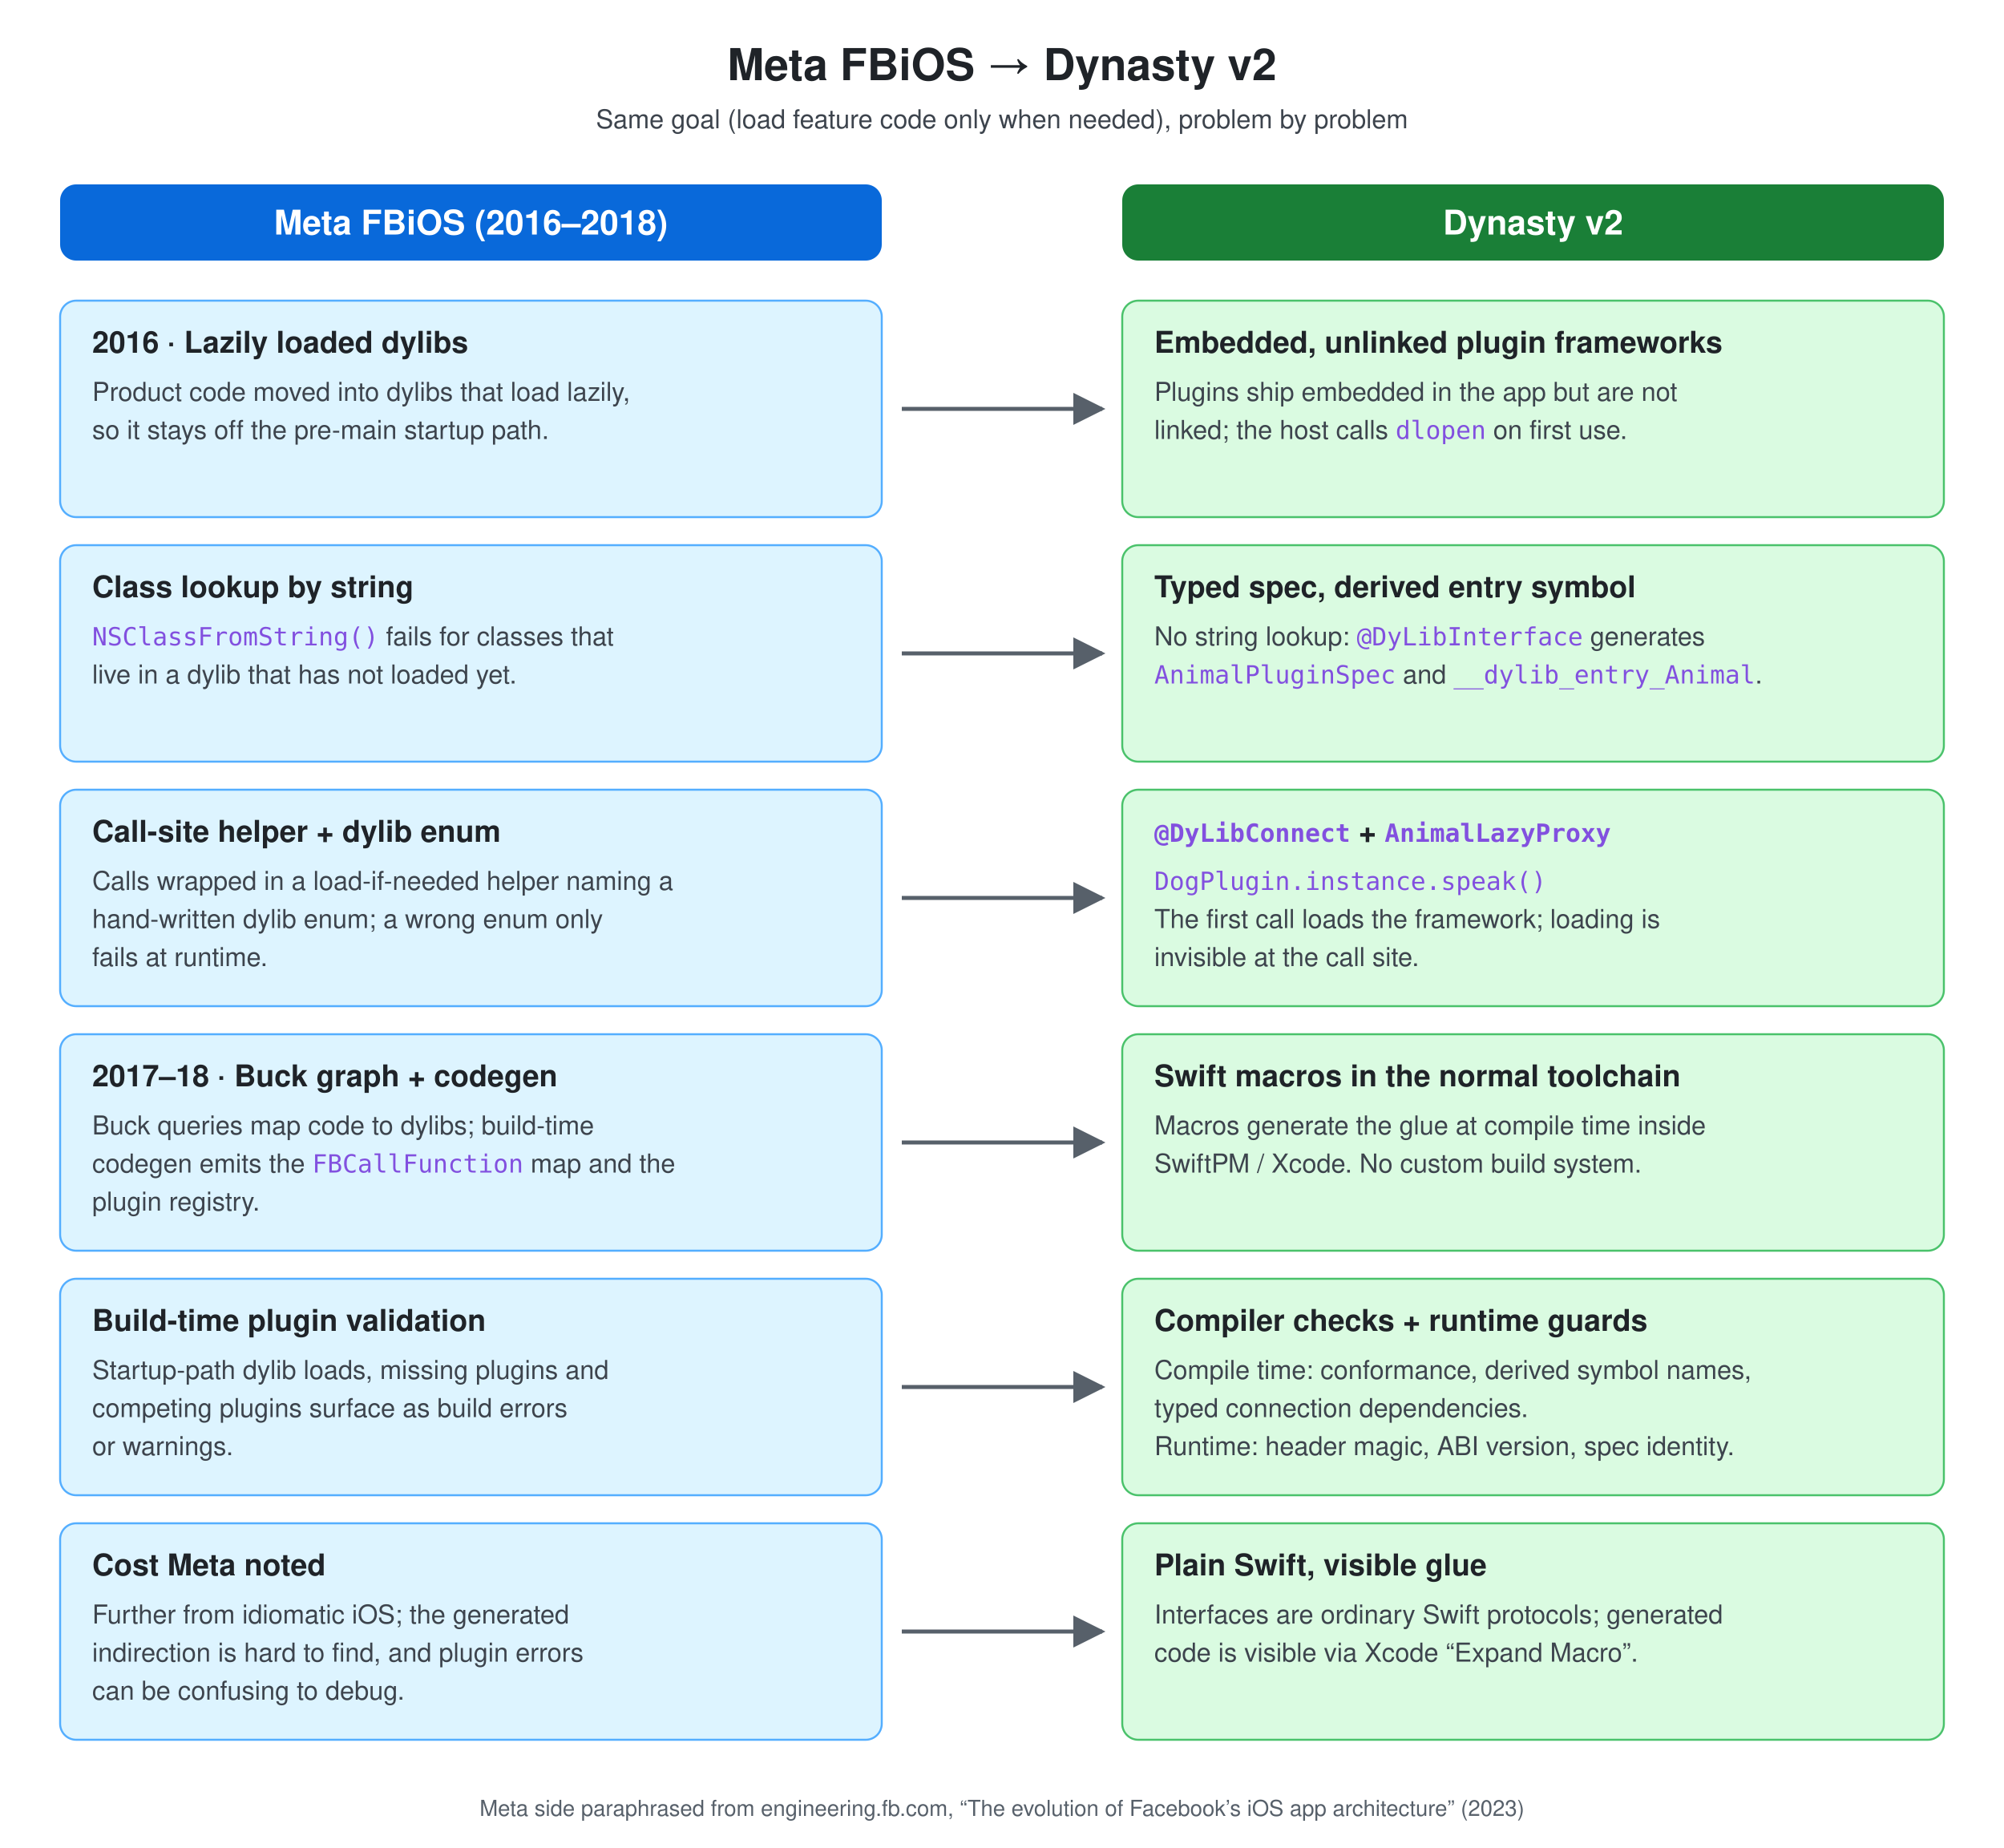
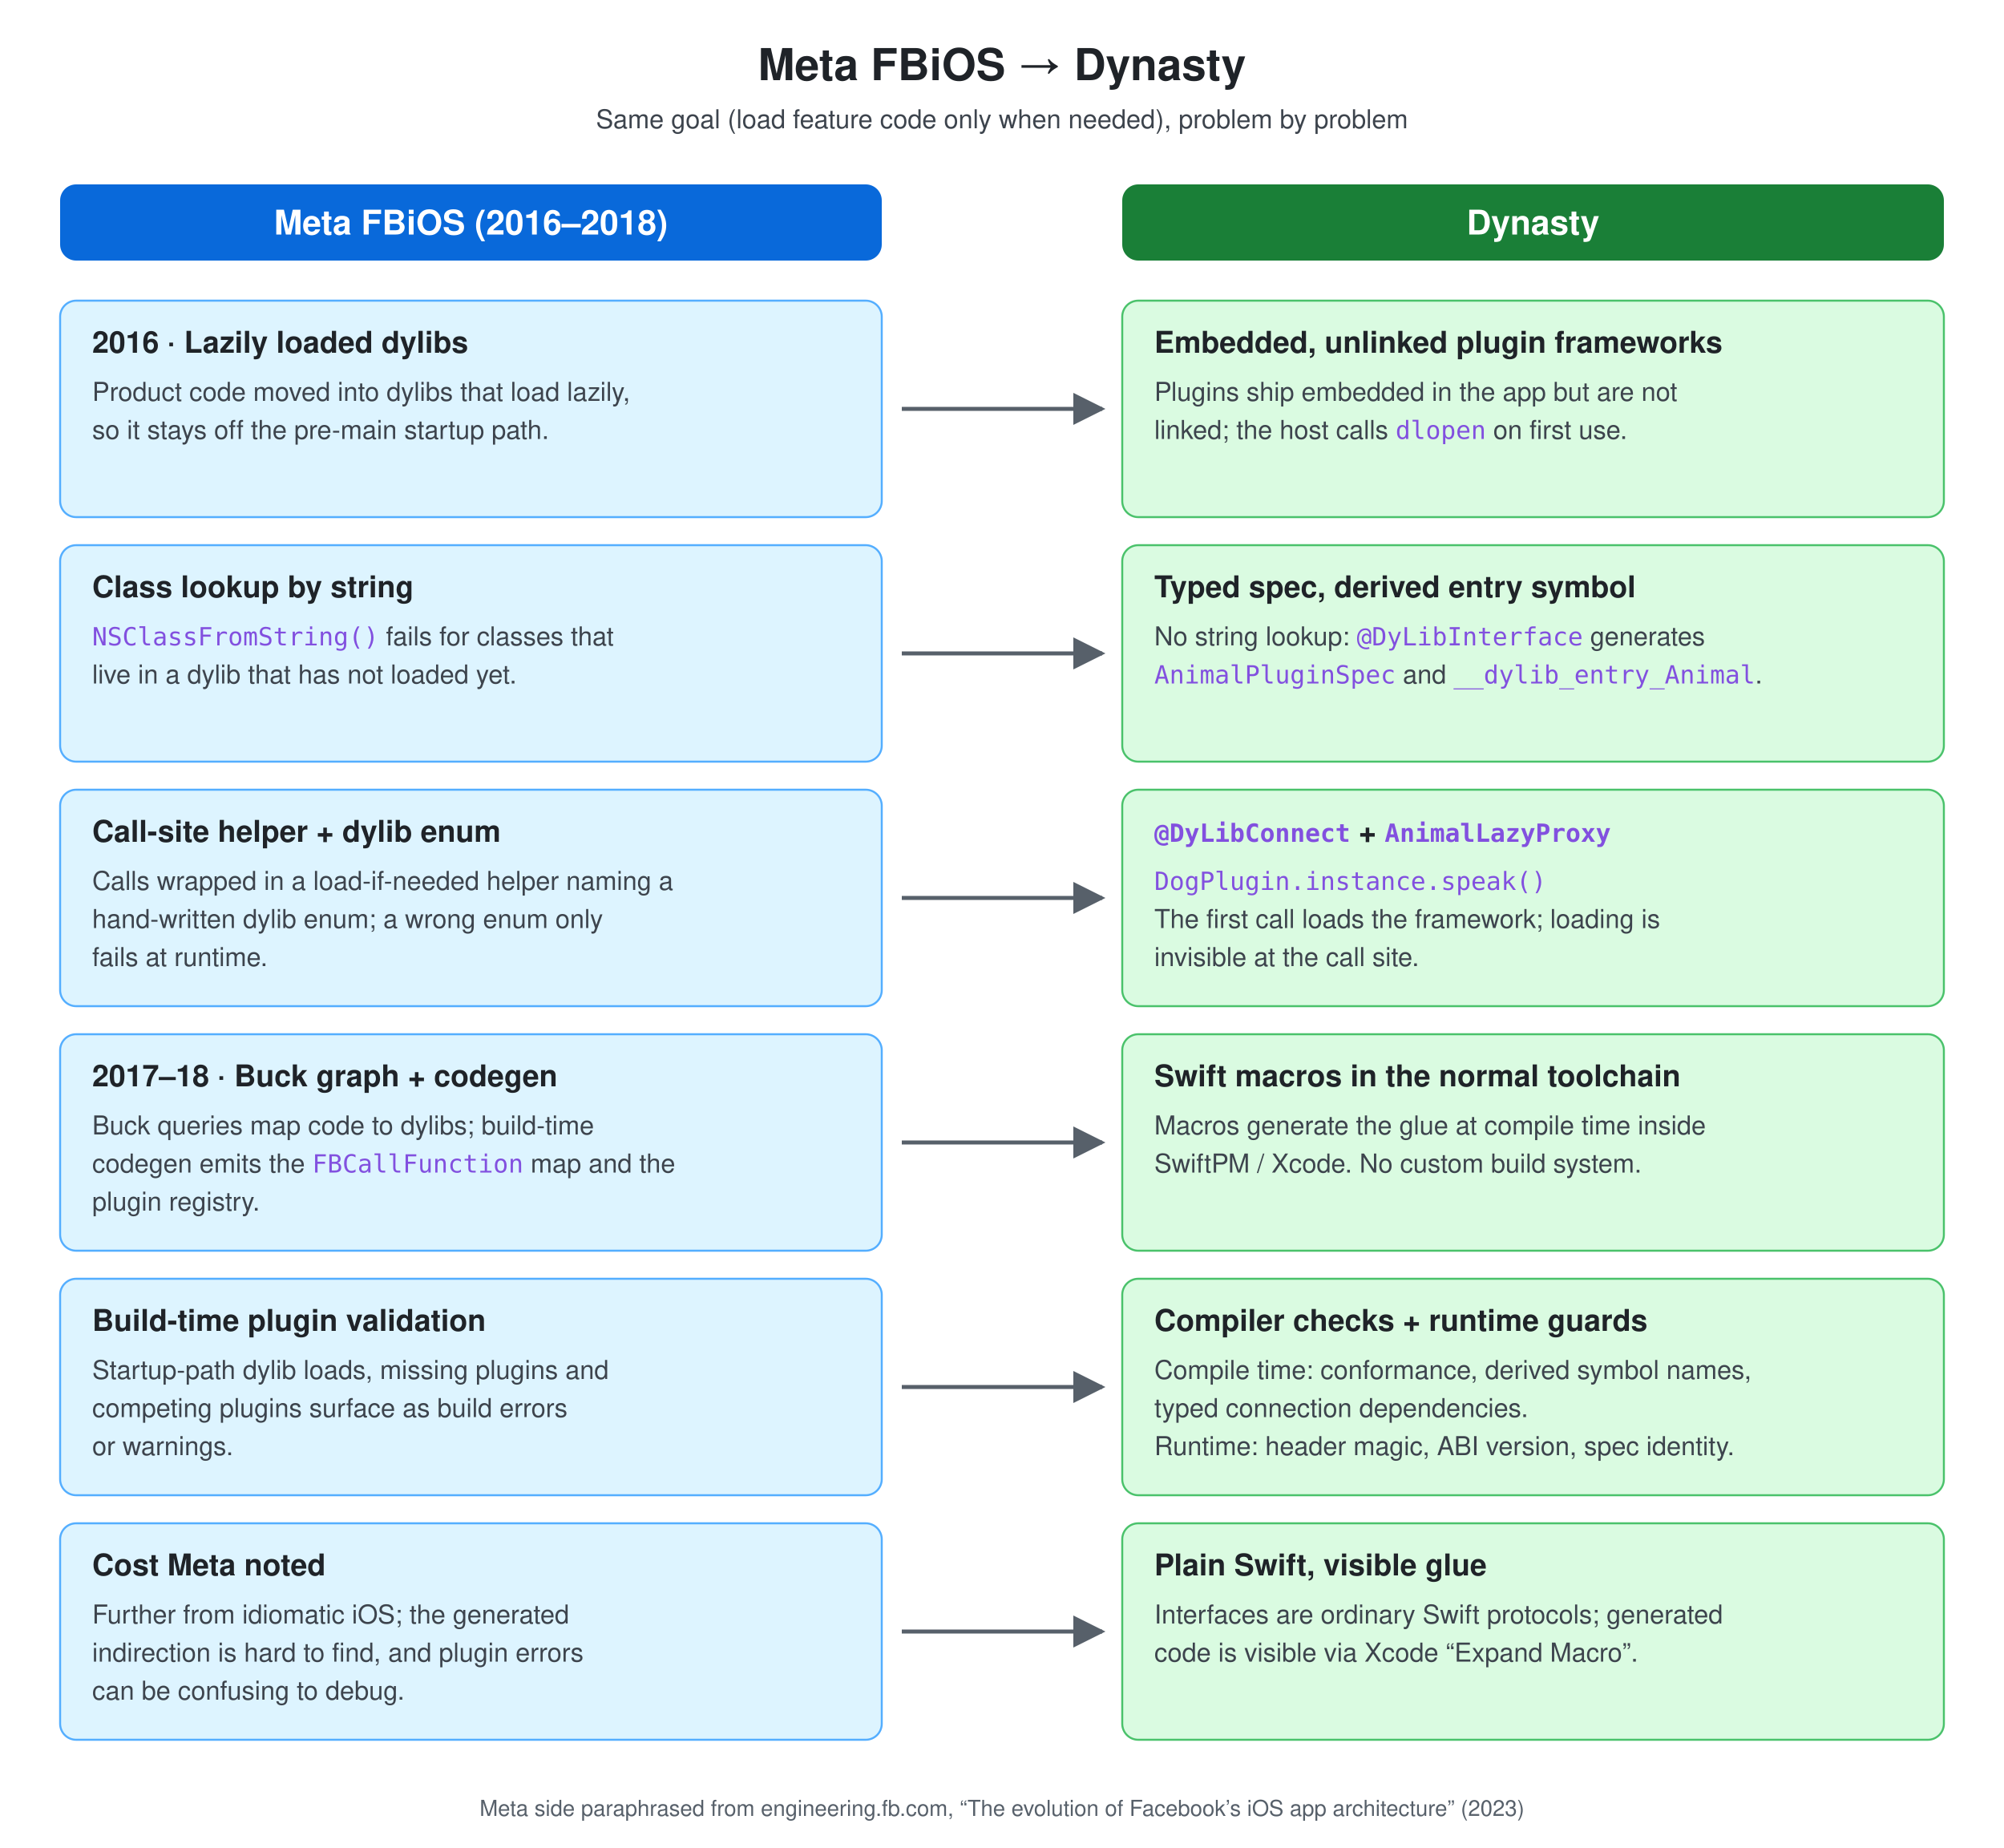
<svg xmlns="http://www.w3.org/2000/svg" width="1000" height="922" viewBox="0 0 1000 922" font-family="system-ui, -apple-system, 'Segoe UI', Helvetica, Arial, sans-serif">
  <style>
.t{font-size:15px;font-weight:600;fill:#1f2328}
.b{font-size:13px;fill:#3d444d}
.code{font-family:ui-monospace, SFMono-Regular, Menlo, Consolas, monospace;font-size:12.5px;fill:#8250df}
.hd{font-size:17px;font-weight:700}
</style>
  <defs>
    <marker id="ah" viewBox="0 0 10 10" refX="9" refY="5" markerWidth="8" markerHeight="8" orient="auto">
      <path d="M0,0 L10,5 L0,10 z" fill="#57606a" />
    </marker>
  </defs>
  <rect width="1000" height="922" fill="#ffffff" />
-   <text x="500.0" y="40" text-anchor="middle" font-size="22" font-weight="700" fill="#1f2328">Meta FBiOS → Dynasty v2</text>
+   <text x="500.0" y="40" text-anchor="middle" font-size="22" font-weight="700" fill="#1f2328">Meta FBiOS → Dynasty</text>
  <text x="500.0" y="64" text-anchor="middle" class="b">Same goal (load feature code only when needed), problem by problem</text>
  <rect x="30" y="92" width="410" height="38" rx="8" fill="#0969da" />
  <text x="235.0" y="117" text-anchor="middle" class="hd" fill="#ffffff">Meta FBiOS (2016–2018)</text>
  <rect x="560" y="92" width="410" height="38" rx="8" fill="#1a7f37" />
-   <text x="765.0" y="117" text-anchor="middle" class="hd" fill="#ffffff">Dynasty v2</text>
+   <text x="765.0" y="117" text-anchor="middle" class="hd" fill="#ffffff">Dynasty</text>
  <rect x="30" y="150" width="410" height="108" rx="8" fill="#ddf4ff" stroke="#54aeff" />
  <text x="46" y="176" class="t">2016 · Lazily loaded dylibs</text>
  <text x="46" y="200" class="b">Product code moved into dylibs that load lazily,</text>
  <text x="46" y="219" class="b">so it stays off the pre-main startup path.</text>
  <rect x="560" y="150" width="410" height="108" rx="8" fill="#dafbe1" stroke="#4ac26b" />
  <text x="576" y="176" class="t">Embedded, unlinked plugin frameworks</text>
  <text x="576" y="200" class="b">Plugins ship embedded in the app but are not</text>
  <text x="576" y="219" class="b">linked; the host calls <tspan class="code">dlopen</tspan> on first use.</text>
  <line x1="450" y1="204.0" x2="550" y2="204.0" stroke="#57606a" stroke-width="2" marker-end="url(#ah)" />
  <rect x="30" y="272" width="410" height="108" rx="8" fill="#ddf4ff" stroke="#54aeff" />
  <text x="46" y="298" class="t">Class lookup by string</text>
  <text x="46" y="322" class="b">
    <tspan class="code">NSClassFromString()</tspan> fails for classes that</text>
  <text x="46" y="341" class="b">live in a dylib that has not loaded yet.</text>
  <rect x="560" y="272" width="410" height="108" rx="8" fill="#dafbe1" stroke="#4ac26b" />
  <text x="576" y="298" class="t">Typed spec, derived entry symbol</text>
  <text x="576" y="322" class="b">No string lookup: <tspan class="code">@DyLibInterface</tspan> generates</text>
  <text x="576" y="341" class="b">
    <tspan class="code">AnimalPluginSpec</tspan> and <tspan class="code">__dylib_entry_Animal</tspan>.</text>
  <line x1="450" y1="326.0" x2="550" y2="326.0" stroke="#57606a" stroke-width="2" marker-end="url(#ah)" />
  <rect x="30" y="394" width="410" height="108" rx="8" fill="#ddf4ff" stroke="#54aeff" />
  <text x="46" y="420" class="t">Call-site helper + dylib enum</text>
  <text x="46" y="444" class="b">Calls wrapped in a load-if-needed helper naming a</text>
  <text x="46" y="463" class="b">hand-written dylib enum; a wrong enum only</text>
  <text x="46" y="482" class="b">fails at runtime.</text>
  <rect x="560" y="394" width="410" height="108" rx="8" fill="#dafbe1" stroke="#4ac26b" />
  <text x="576" y="420" class="t">
    <tspan class="code">@DyLibConnect</tspan> + <tspan class="code">AnimalLazyProxy</tspan>
  </text>
  <text x="576" y="444" class="b">
    <tspan class="code">DogPlugin.instance.speak()</tspan>
  </text>
  <text x="576" y="463" class="b">The first call loads the framework; loading is</text>
  <text x="576" y="482" class="b">invisible at the call site.</text>
  <line x1="450" y1="448.0" x2="550" y2="448.0" stroke="#57606a" stroke-width="2" marker-end="url(#ah)" />
  <rect x="30" y="516" width="410" height="108" rx="8" fill="#ddf4ff" stroke="#54aeff" />
  <text x="46" y="542" class="t">2017–18 · Buck graph + codegen</text>
  <text x="46" y="566" class="b">Buck queries map code to dylibs; build-time</text>
  <text x="46" y="585" class="b">codegen emits the <tspan class="code">FBCallFunction</tspan> map and the</text>
  <text x="46" y="604" class="b">plugin registry.</text>
  <rect x="560" y="516" width="410" height="108" rx="8" fill="#dafbe1" stroke="#4ac26b" />
  <text x="576" y="542" class="t">Swift macros in the normal toolchain</text>
  <text x="576" y="566" class="b">Macros generate the glue at compile time inside</text>
  <text x="576" y="585" class="b">SwiftPM / Xcode. No custom build system.</text>
  <line x1="450" y1="570.0" x2="550" y2="570.0" stroke="#57606a" stroke-width="2" marker-end="url(#ah)" />
  <rect x="30" y="638" width="410" height="108" rx="8" fill="#ddf4ff" stroke="#54aeff" />
  <text x="46" y="664" class="t">Build-time plugin validation</text>
  <text x="46" y="688" class="b">Startup-path dylib loads, missing plugins and</text>
  <text x="46" y="707" class="b">competing plugins surface as build errors</text>
  <text x="46" y="726" class="b">or warnings.</text>
  <rect x="560" y="638" width="410" height="108" rx="8" fill="#dafbe1" stroke="#4ac26b" />
  <text x="576" y="664" class="t">Compiler checks + runtime guards</text>
  <text x="576" y="688" class="b">Compile time: conformance, derived symbol names,</text>
  <text x="576" y="707" class="b">typed connection dependencies.</text>
  <text x="576" y="726" class="b">Runtime: header magic, ABI version, spec identity.</text>
  <line x1="450" y1="692.0" x2="550" y2="692.0" stroke="#57606a" stroke-width="2" marker-end="url(#ah)" />
  <rect x="30" y="760" width="410" height="108" rx="8" fill="#ddf4ff" stroke="#54aeff" />
  <text x="46" y="786" class="t">Cost Meta noted</text>
  <text x="46" y="810" class="b">Further from idiomatic iOS; the generated</text>
  <text x="46" y="829" class="b">indirection is hard to find, and plugin errors</text>
  <text x="46" y="848" class="b">can be confusing to debug.</text>
  <rect x="560" y="760" width="410" height="108" rx="8" fill="#dafbe1" stroke="#4ac26b" />
  <text x="576" y="786" class="t">Plain Swift, visible glue</text>
  <text x="576" y="810" class="b">Interfaces are ordinary Swift protocols; generated</text>
  <text x="576" y="829" class="b">code is visible via Xcode “Expand Macro”.</text>
  <line x1="450" y1="814.0" x2="550" y2="814.0" stroke="#57606a" stroke-width="2" marker-end="url(#ah)" />
  <text x="500.0" y="906" text-anchor="middle" font-size="11" fill="#57606a">Meta side paraphrased from engineering.fb.com, “The evolution of Facebook’s iOS app architecture” (2023)</text>
</svg>
